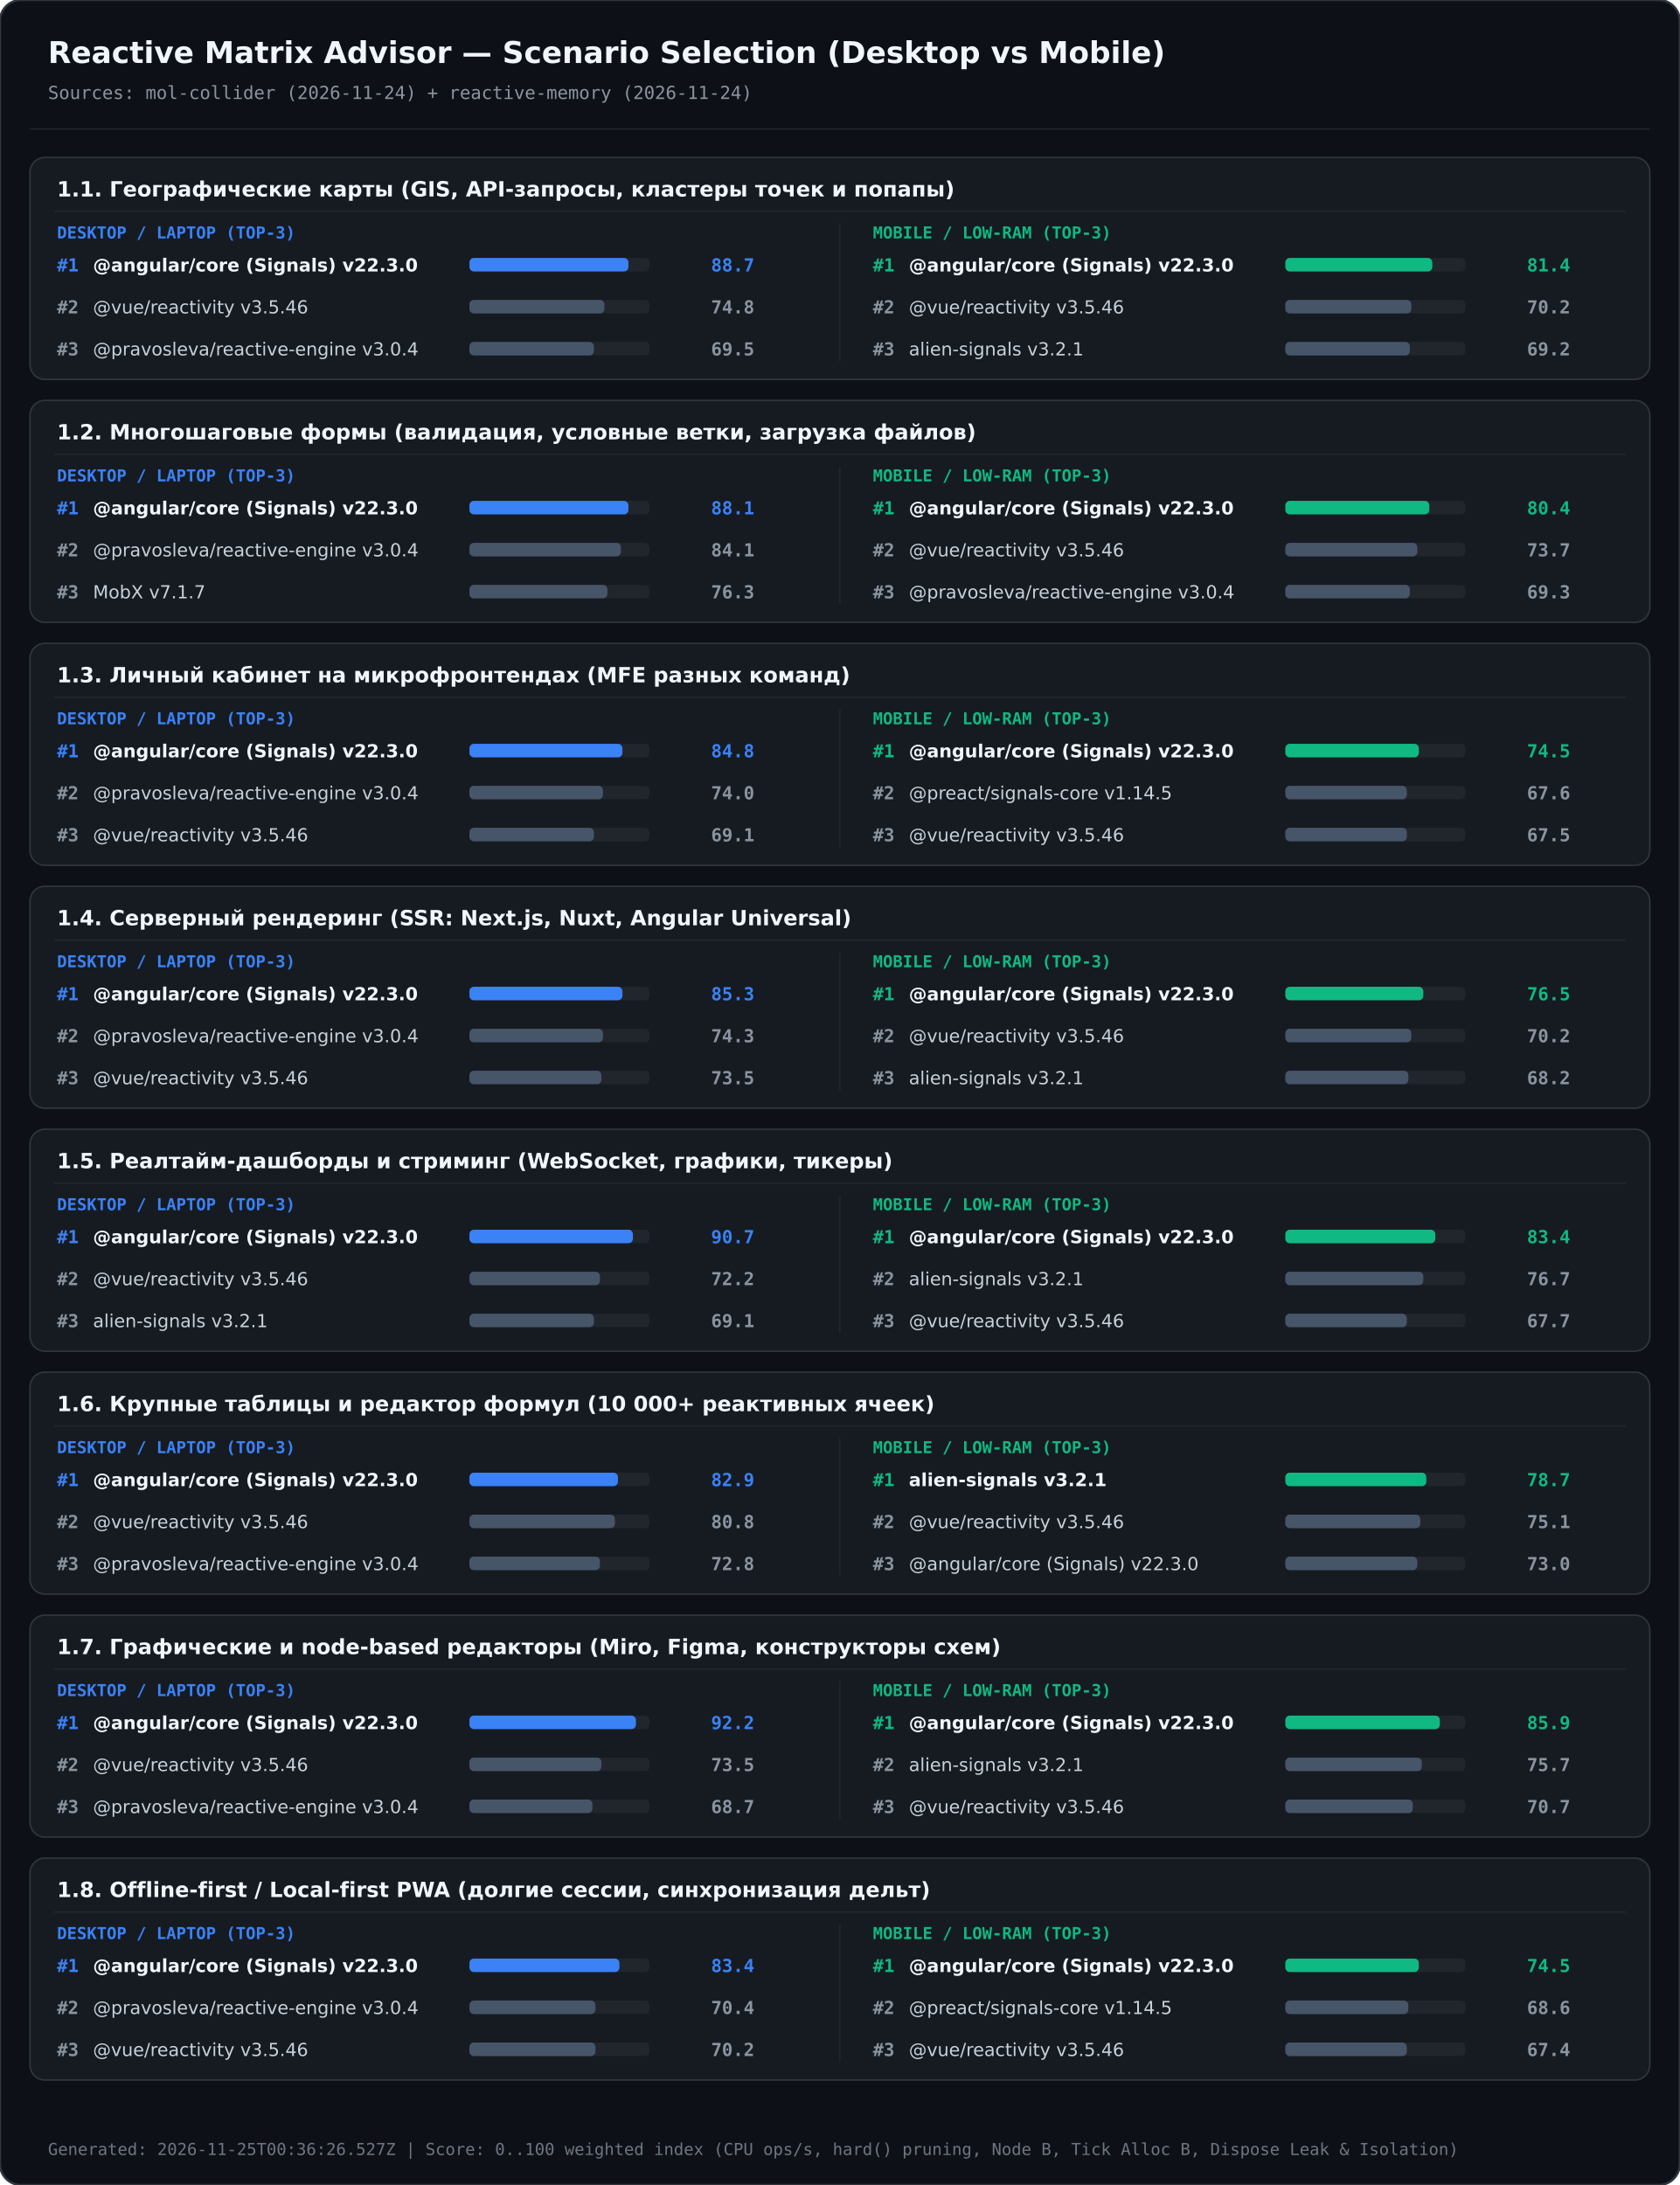
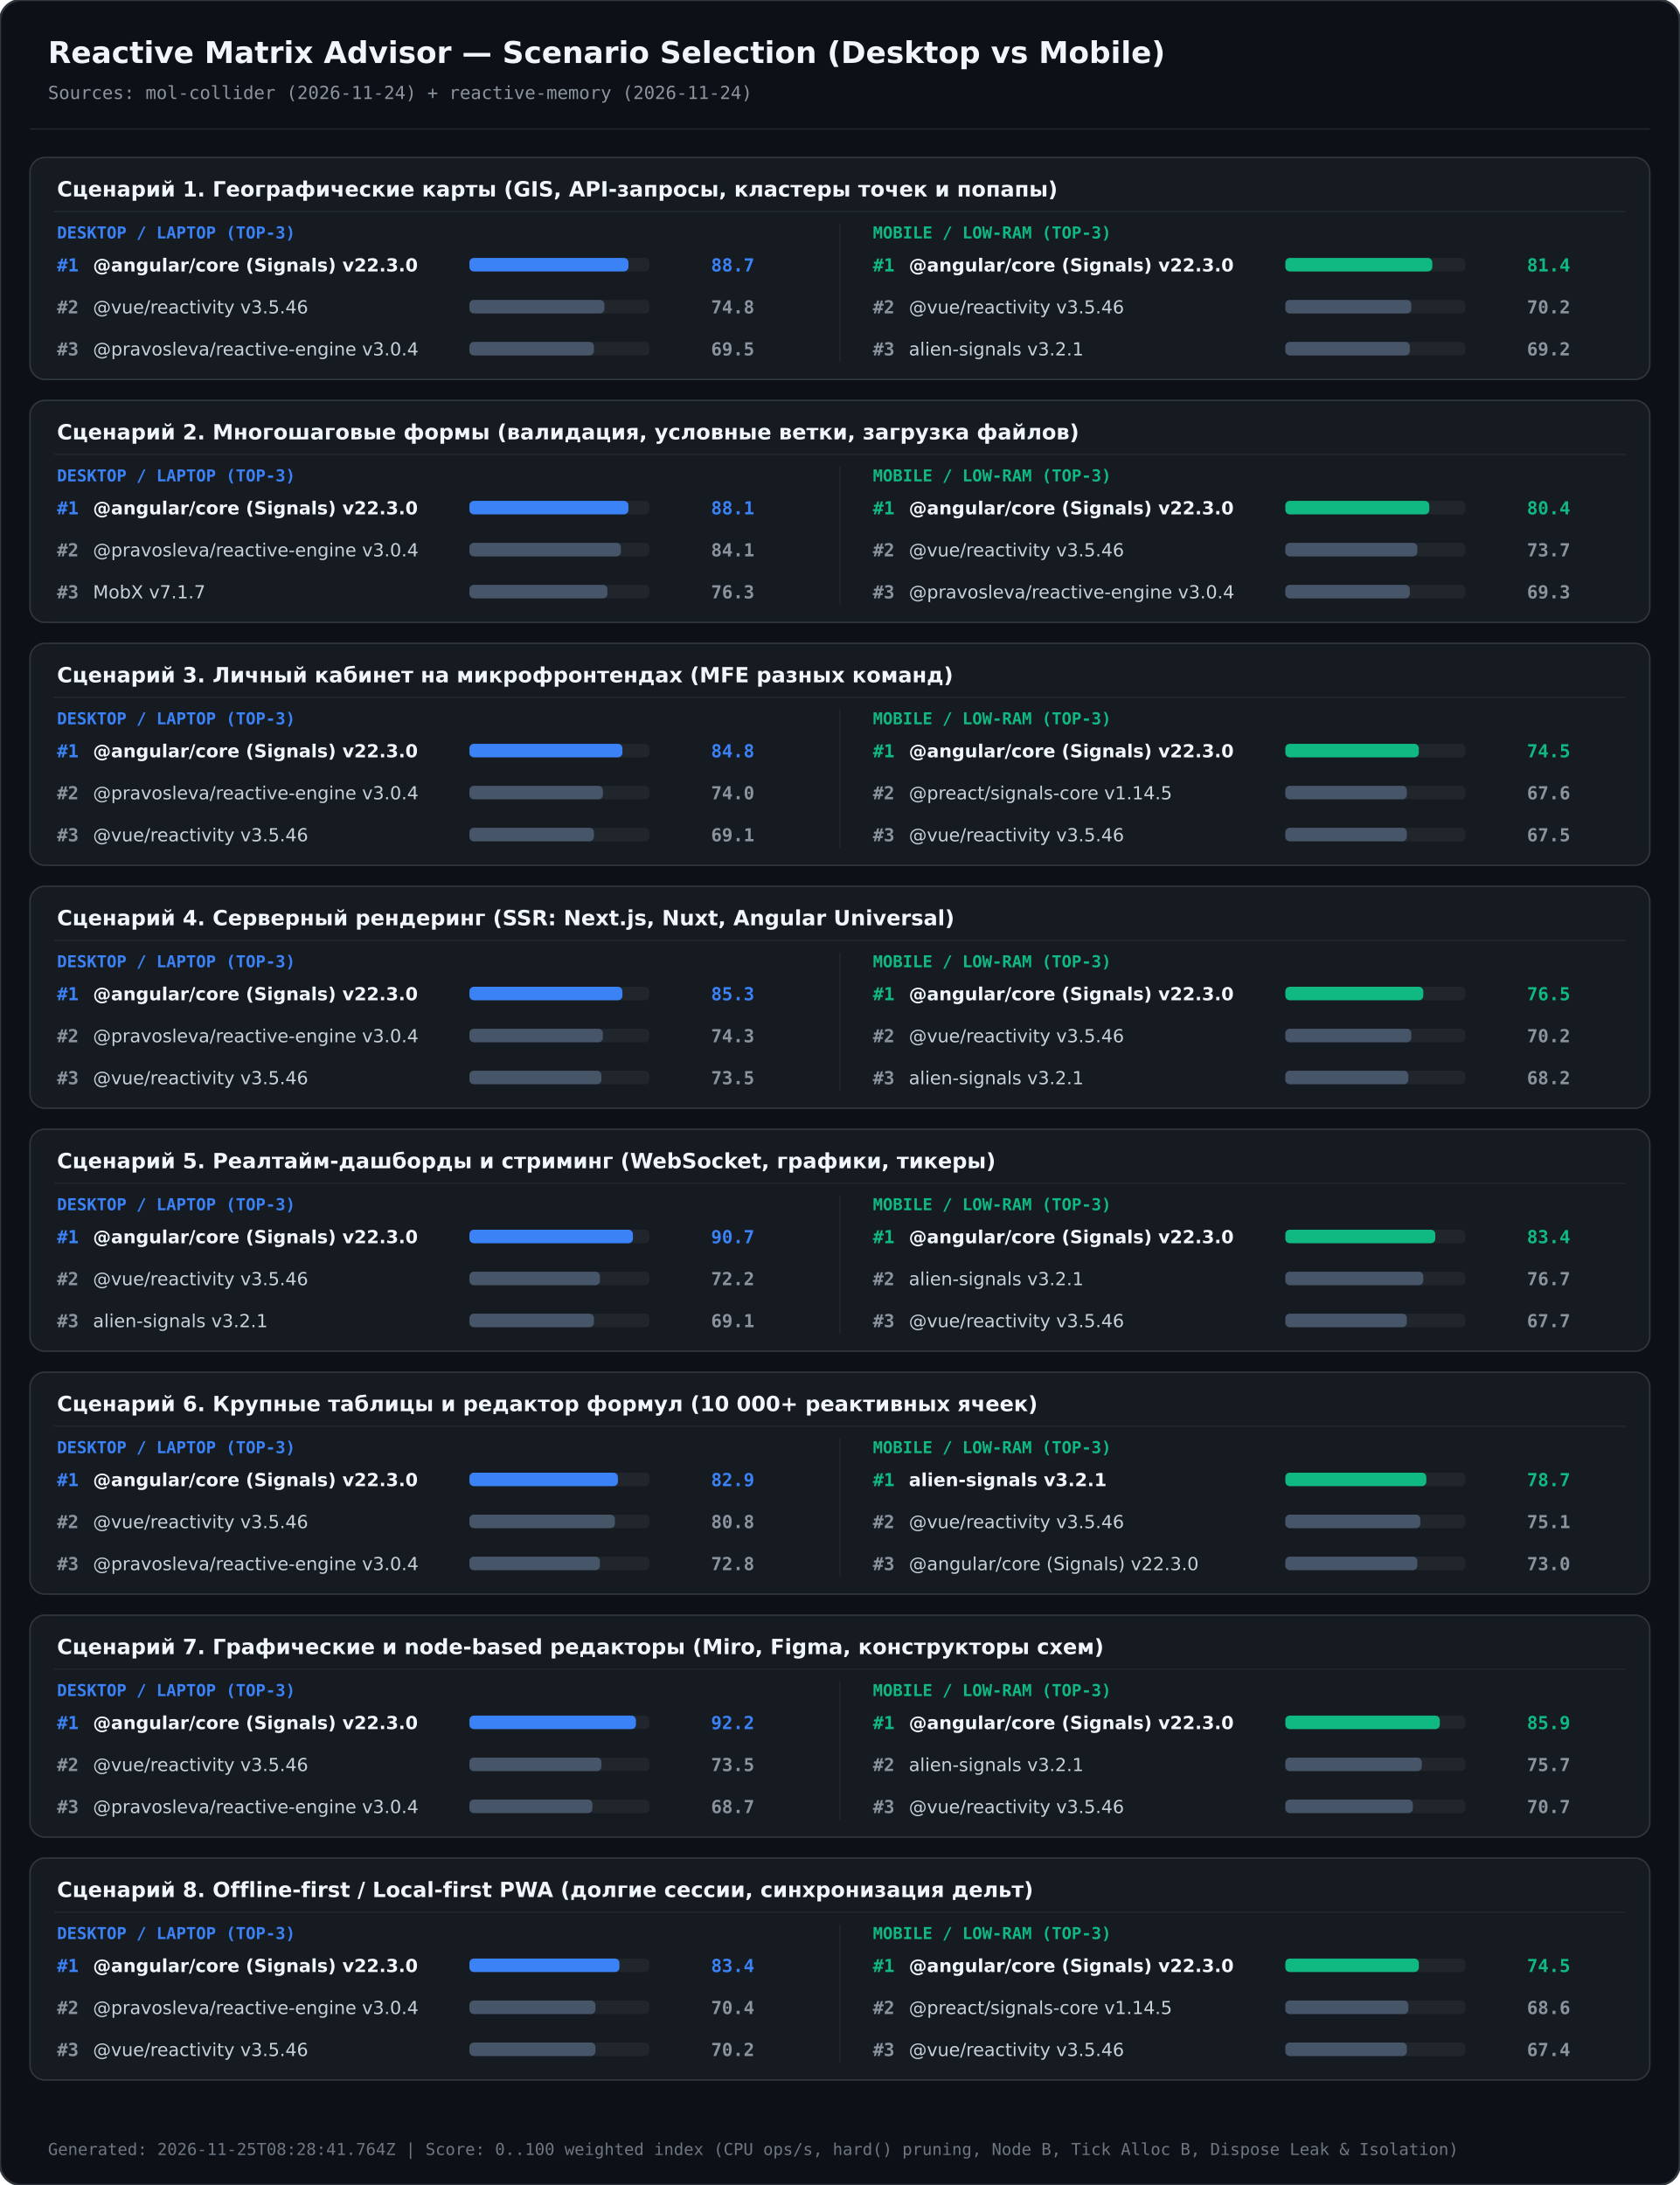
<svg xmlns="http://www.w3.org/2000/svg" width="1120" height="1457" viewBox="0 0 1120 1457">
  <rect width="100%" height="100%" rx="14" fill="#0d1117" stroke="#30363d" stroke-width="1.5" />
  <text x="32" y="42" fill="#f0f6fc" font-family="'DejaVu Sans', sans-serif" font-size="20" font-weight="700">Reactive Matrix Advisor — Scenario Selection (Desktop vs Mobile)</text>
  <text x="32" y="66" fill="#8b949e" font-family="'DejaVu Sans Mono', monospace" font-size="12">Sources: mol-collider (2026-11-24) + reactive-memory (2026-11-24)</text>
  <line x1="20" y1="86" x2="1100" y2="86" stroke="#21262d" stroke-width="1" />
  <g transform="translate(0, 105)">
    <rect x="20" y="0" width="1080" height="148" rx="10" fill="#161b22" stroke="#30363d" stroke-width="1" />
-     <text x="38" y="26" fill="#f0f6fc" font-family="'DejaVu Sans', sans-serif" font-size="14" font-weight="700">1.1. Географические карты (GIS, API-запросы, кластеры точек и попапы)</text>
+     <text x="38" y="26" fill="#f0f6fc" font-family="'DejaVu Sans', sans-serif" font-size="14" font-weight="700">Сценарий 1. Географические карты (GIS, API-запросы, кластеры точек и попапы)</text>
    <line x1="36" y1="36" x2="1084" y2="36" stroke="#21262d" stroke-width="1" />
    <text x="38" y="54" fill="#3b82f6" font-family="'DejaVu Sans Mono', monospace" font-size="11" font-weight="700">DESKTOP / LAPTOP (TOP-3)</text>
    <text x="582" y="54" fill="#10b981" font-family="'DejaVu Sans Mono', monospace" font-size="11" font-weight="700">MOBILE / LOW-RAM (TOP-3)</text>
    <line x1="560" y1="44" x2="560" y2="136" stroke="#21262d" stroke-width="1" />
    <text x="38" y="76" fill="#3b82f6" font-family="'DejaVu Sans Mono', monospace" font-size="12" font-weight="700">#1</text>
    <text x="62" y="76" fill="#f0f6fc" font-family="'DejaVu Sans', sans-serif" font-size="12" font-weight="700">@angular/core (Signals) v22.3.0</text>
    <rect x="313" y="67" width="120" height="9" rx="3" fill="#21262d" />
    <rect x="313" y="67" width="106" height="9" rx="3" fill="#3b82f6" />
    <text x="503" y="76" text-anchor="end" fill="#3b82f6" font-family="'DejaVu Sans Mono', monospace" font-size="12" font-weight="700">88.7</text>
    <text x="38" y="104" fill="#8b949e" font-family="'DejaVu Sans Mono', monospace" font-size="12" font-weight="700">#2</text>
    <text x="62" y="104" fill="#c9d1d9" font-family="'DejaVu Sans', sans-serif" font-size="12" font-weight="500">@vue/reactivity v3.5.46</text>
    <rect x="313" y="95" width="120" height="9" rx="3" fill="#21262d" />
    <rect x="313" y="95" width="90" height="9" rx="3" fill="#475569" />
    <text x="503" y="104" text-anchor="end" fill="#8b949e" font-family="'DejaVu Sans Mono', monospace" font-size="12" font-weight="700">74.8</text>
    <text x="38" y="132" fill="#8b949e" font-family="'DejaVu Sans Mono', monospace" font-size="12" font-weight="700">#3</text>
    <text x="62" y="132" fill="#c9d1d9" font-family="'DejaVu Sans', sans-serif" font-size="12" font-weight="500">@pravosleva/reactive-engine v3.0.4</text>
    <rect x="313" y="123" width="120" height="9" rx="3" fill="#21262d" />
    <rect x="313" y="123" width="83" height="9" rx="3" fill="#475569" />
    <text x="503" y="132" text-anchor="end" fill="#8b949e" font-family="'DejaVu Sans Mono', monospace" font-size="12" font-weight="700">69.5</text>
    <text x="582" y="76" fill="#10b981" font-family="'DejaVu Sans Mono', monospace" font-size="12" font-weight="700">#1</text>
    <text x="606" y="76" fill="#f0f6fc" font-family="'DejaVu Sans', sans-serif" font-size="12" font-weight="700">@angular/core (Signals) v22.3.0</text>
    <rect x="857" y="67" width="120" height="9" rx="3" fill="#21262d" />
    <rect x="857" y="67" width="98" height="9" rx="3" fill="#10b981" />
    <text x="1047" y="76" text-anchor="end" fill="#10b981" font-family="'DejaVu Sans Mono', monospace" font-size="12" font-weight="700">81.4</text>
    <text x="582" y="104" fill="#8b949e" font-family="'DejaVu Sans Mono', monospace" font-size="12" font-weight="700">#2</text>
    <text x="606" y="104" fill="#c9d1d9" font-family="'DejaVu Sans', sans-serif" font-size="12" font-weight="500">@vue/reactivity v3.5.46</text>
    <rect x="857" y="95" width="120" height="9" rx="3" fill="#21262d" />
    <rect x="857" y="95" width="84" height="9" rx="3" fill="#475569" />
    <text x="1047" y="104" text-anchor="end" fill="#8b949e" font-family="'DejaVu Sans Mono', monospace" font-size="12" font-weight="700">70.2</text>
    <text x="582" y="132" fill="#8b949e" font-family="'DejaVu Sans Mono', monospace" font-size="12" font-weight="700">#3</text>
    <text x="606" y="132" fill="#c9d1d9" font-family="'DejaVu Sans', sans-serif" font-size="12" font-weight="500">alien-signals v3.2.1</text>
    <rect x="857" y="123" width="120" height="9" rx="3" fill="#21262d" />
    <rect x="857" y="123" width="83" height="9" rx="3" fill="#475569" />
    <text x="1047" y="132" text-anchor="end" fill="#8b949e" font-family="'DejaVu Sans Mono', monospace" font-size="12" font-weight="700">69.2</text>
  </g>
  <g transform="translate(0, 267)">
    <rect x="20" y="0" width="1080" height="148" rx="10" fill="#161b22" stroke="#30363d" stroke-width="1" />
-     <text x="38" y="26" fill="#f0f6fc" font-family="'DejaVu Sans', sans-serif" font-size="14" font-weight="700">1.2. Многошаговые формы (валидация, условные ветки, загрузка файлов)</text>
+     <text x="38" y="26" fill="#f0f6fc" font-family="'DejaVu Sans', sans-serif" font-size="14" font-weight="700">Сценарий 2. Многошаговые формы (валидация, условные ветки, загрузка файлов)</text>
    <line x1="36" y1="36" x2="1084" y2="36" stroke="#21262d" stroke-width="1" />
    <text x="38" y="54" fill="#3b82f6" font-family="'DejaVu Sans Mono', monospace" font-size="11" font-weight="700">DESKTOP / LAPTOP (TOP-3)</text>
    <text x="582" y="54" fill="#10b981" font-family="'DejaVu Sans Mono', monospace" font-size="11" font-weight="700">MOBILE / LOW-RAM (TOP-3)</text>
    <line x1="560" y1="44" x2="560" y2="136" stroke="#21262d" stroke-width="1" />
    <text x="38" y="76" fill="#3b82f6" font-family="'DejaVu Sans Mono', monospace" font-size="12" font-weight="700">#1</text>
    <text x="62" y="76" fill="#f0f6fc" font-family="'DejaVu Sans', sans-serif" font-size="12" font-weight="700">@angular/core (Signals) v22.3.0</text>
    <rect x="313" y="67" width="120" height="9" rx="3" fill="#21262d" />
    <rect x="313" y="67" width="106" height="9" rx="3" fill="#3b82f6" />
    <text x="503" y="76" text-anchor="end" fill="#3b82f6" font-family="'DejaVu Sans Mono', monospace" font-size="12" font-weight="700">88.1</text>
    <text x="38" y="104" fill="#8b949e" font-family="'DejaVu Sans Mono', monospace" font-size="12" font-weight="700">#2</text>
    <text x="62" y="104" fill="#c9d1d9" font-family="'DejaVu Sans', sans-serif" font-size="12" font-weight="500">@pravosleva/reactive-engine v3.0.4</text>
    <rect x="313" y="95" width="120" height="9" rx="3" fill="#21262d" />
    <rect x="313" y="95" width="101" height="9" rx="3" fill="#475569" />
    <text x="503" y="104" text-anchor="end" fill="#8b949e" font-family="'DejaVu Sans Mono', monospace" font-size="12" font-weight="700">84.1</text>
    <text x="38" y="132" fill="#8b949e" font-family="'DejaVu Sans Mono', monospace" font-size="12" font-weight="700">#3</text>
    <text x="62" y="132" fill="#c9d1d9" font-family="'DejaVu Sans', sans-serif" font-size="12" font-weight="500">MobX v7.1.7</text>
    <rect x="313" y="123" width="120" height="9" rx="3" fill="#21262d" />
    <rect x="313" y="123" width="92" height="9" rx="3" fill="#475569" />
    <text x="503" y="132" text-anchor="end" fill="#8b949e" font-family="'DejaVu Sans Mono', monospace" font-size="12" font-weight="700">76.3</text>
    <text x="582" y="76" fill="#10b981" font-family="'DejaVu Sans Mono', monospace" font-size="12" font-weight="700">#1</text>
    <text x="606" y="76" fill="#f0f6fc" font-family="'DejaVu Sans', sans-serif" font-size="12" font-weight="700">@angular/core (Signals) v22.3.0</text>
    <rect x="857" y="67" width="120" height="9" rx="3" fill="#21262d" />
    <rect x="857" y="67" width="96" height="9" rx="3" fill="#10b981" />
    <text x="1047" y="76" text-anchor="end" fill="#10b981" font-family="'DejaVu Sans Mono', monospace" font-size="12" font-weight="700">80.4</text>
    <text x="582" y="104" fill="#8b949e" font-family="'DejaVu Sans Mono', monospace" font-size="12" font-weight="700">#2</text>
    <text x="606" y="104" fill="#c9d1d9" font-family="'DejaVu Sans', sans-serif" font-size="12" font-weight="500">@vue/reactivity v3.5.46</text>
    <rect x="857" y="95" width="120" height="9" rx="3" fill="#21262d" />
    <rect x="857" y="95" width="88" height="9" rx="3" fill="#475569" />
    <text x="1047" y="104" text-anchor="end" fill="#8b949e" font-family="'DejaVu Sans Mono', monospace" font-size="12" font-weight="700">73.7</text>
    <text x="582" y="132" fill="#8b949e" font-family="'DejaVu Sans Mono', monospace" font-size="12" font-weight="700">#3</text>
    <text x="606" y="132" fill="#c9d1d9" font-family="'DejaVu Sans', sans-serif" font-size="12" font-weight="500">@pravosleva/reactive-engine v3.0.4</text>
    <rect x="857" y="123" width="120" height="9" rx="3" fill="#21262d" />
    <rect x="857" y="123" width="83" height="9" rx="3" fill="#475569" />
    <text x="1047" y="132" text-anchor="end" fill="#8b949e" font-family="'DejaVu Sans Mono', monospace" font-size="12" font-weight="700">69.3</text>
  </g>
  <g transform="translate(0, 429)">
    <rect x="20" y="0" width="1080" height="148" rx="10" fill="#161b22" stroke="#30363d" stroke-width="1" />
-     <text x="38" y="26" fill="#f0f6fc" font-family="'DejaVu Sans', sans-serif" font-size="14" font-weight="700">1.3. Личный кабинет на микрофронтендах (MFE разных команд)</text>
+     <text x="38" y="26" fill="#f0f6fc" font-family="'DejaVu Sans', sans-serif" font-size="14" font-weight="700">Сценарий 3. Личный кабинет на микрофронтендах (MFE разных команд)</text>
    <line x1="36" y1="36" x2="1084" y2="36" stroke="#21262d" stroke-width="1" />
    <text x="38" y="54" fill="#3b82f6" font-family="'DejaVu Sans Mono', monospace" font-size="11" font-weight="700">DESKTOP / LAPTOP (TOP-3)</text>
    <text x="582" y="54" fill="#10b981" font-family="'DejaVu Sans Mono', monospace" font-size="11" font-weight="700">MOBILE / LOW-RAM (TOP-3)</text>
    <line x1="560" y1="44" x2="560" y2="136" stroke="#21262d" stroke-width="1" />
    <text x="38" y="76" fill="#3b82f6" font-family="'DejaVu Sans Mono', monospace" font-size="12" font-weight="700">#1</text>
    <text x="62" y="76" fill="#f0f6fc" font-family="'DejaVu Sans', sans-serif" font-size="12" font-weight="700">@angular/core (Signals) v22.3.0</text>
    <rect x="313" y="67" width="120" height="9" rx="3" fill="#21262d" />
    <rect x="313" y="67" width="102" height="9" rx="3" fill="#3b82f6" />
    <text x="503" y="76" text-anchor="end" fill="#3b82f6" font-family="'DejaVu Sans Mono', monospace" font-size="12" font-weight="700">84.8</text>
    <text x="38" y="104" fill="#8b949e" font-family="'DejaVu Sans Mono', monospace" font-size="12" font-weight="700">#2</text>
    <text x="62" y="104" fill="#c9d1d9" font-family="'DejaVu Sans', sans-serif" font-size="12" font-weight="500">@pravosleva/reactive-engine v3.0.4</text>
    <rect x="313" y="95" width="120" height="9" rx="3" fill="#21262d" />
    <rect x="313" y="95" width="89" height="9" rx="3" fill="#475569" />
    <text x="503" y="104" text-anchor="end" fill="#8b949e" font-family="'DejaVu Sans Mono', monospace" font-size="12" font-weight="700">74.0</text>
    <text x="38" y="132" fill="#8b949e" font-family="'DejaVu Sans Mono', monospace" font-size="12" font-weight="700">#3</text>
    <text x="62" y="132" fill="#c9d1d9" font-family="'DejaVu Sans', sans-serif" font-size="12" font-weight="500">@vue/reactivity v3.5.46</text>
    <rect x="313" y="123" width="120" height="9" rx="3" fill="#21262d" />
    <rect x="313" y="123" width="83" height="9" rx="3" fill="#475569" />
    <text x="503" y="132" text-anchor="end" fill="#8b949e" font-family="'DejaVu Sans Mono', monospace" font-size="12" font-weight="700">69.1</text>
    <text x="582" y="76" fill="#10b981" font-family="'DejaVu Sans Mono', monospace" font-size="12" font-weight="700">#1</text>
    <text x="606" y="76" fill="#f0f6fc" font-family="'DejaVu Sans', sans-serif" font-size="12" font-weight="700">@angular/core (Signals) v22.3.0</text>
    <rect x="857" y="67" width="120" height="9" rx="3" fill="#21262d" />
    <rect x="857" y="67" width="89" height="9" rx="3" fill="#10b981" />
    <text x="1047" y="76" text-anchor="end" fill="#10b981" font-family="'DejaVu Sans Mono', monospace" font-size="12" font-weight="700">74.5</text>
    <text x="582" y="104" fill="#8b949e" font-family="'DejaVu Sans Mono', monospace" font-size="12" font-weight="700">#2</text>
    <text x="606" y="104" fill="#c9d1d9" font-family="'DejaVu Sans', sans-serif" font-size="12" font-weight="500">@preact/signals-core v1.14.5</text>
    <rect x="857" y="95" width="120" height="9" rx="3" fill="#21262d" />
    <rect x="857" y="95" width="81" height="9" rx="3" fill="#475569" />
    <text x="1047" y="104" text-anchor="end" fill="#8b949e" font-family="'DejaVu Sans Mono', monospace" font-size="12" font-weight="700">67.6</text>
    <text x="582" y="132" fill="#8b949e" font-family="'DejaVu Sans Mono', monospace" font-size="12" font-weight="700">#3</text>
    <text x="606" y="132" fill="#c9d1d9" font-family="'DejaVu Sans', sans-serif" font-size="12" font-weight="500">@vue/reactivity v3.5.46</text>
    <rect x="857" y="123" width="120" height="9" rx="3" fill="#21262d" />
    <rect x="857" y="123" width="81" height="9" rx="3" fill="#475569" />
    <text x="1047" y="132" text-anchor="end" fill="#8b949e" font-family="'DejaVu Sans Mono', monospace" font-size="12" font-weight="700">67.5</text>
  </g>
  <g transform="translate(0, 591)">
    <rect x="20" y="0" width="1080" height="148" rx="10" fill="#161b22" stroke="#30363d" stroke-width="1" />
-     <text x="38" y="26" fill="#f0f6fc" font-family="'DejaVu Sans', sans-serif" font-size="14" font-weight="700">1.4. Серверный рендеринг (SSR: Next.js, Nuxt, Angular Universal)</text>
+     <text x="38" y="26" fill="#f0f6fc" font-family="'DejaVu Sans', sans-serif" font-size="14" font-weight="700">Сценарий 4. Серверный рендеринг (SSR: Next.js, Nuxt, Angular Universal)</text>
    <line x1="36" y1="36" x2="1084" y2="36" stroke="#21262d" stroke-width="1" />
    <text x="38" y="54" fill="#3b82f6" font-family="'DejaVu Sans Mono', monospace" font-size="11" font-weight="700">DESKTOP / LAPTOP (TOP-3)</text>
    <text x="582" y="54" fill="#10b981" font-family="'DejaVu Sans Mono', monospace" font-size="11" font-weight="700">MOBILE / LOW-RAM (TOP-3)</text>
    <line x1="560" y1="44" x2="560" y2="136" stroke="#21262d" stroke-width="1" />
    <text x="38" y="76" fill="#3b82f6" font-family="'DejaVu Sans Mono', monospace" font-size="12" font-weight="700">#1</text>
    <text x="62" y="76" fill="#f0f6fc" font-family="'DejaVu Sans', sans-serif" font-size="12" font-weight="700">@angular/core (Signals) v22.3.0</text>
    <rect x="313" y="67" width="120" height="9" rx="3" fill="#21262d" />
    <rect x="313" y="67" width="102" height="9" rx="3" fill="#3b82f6" />
    <text x="503" y="76" text-anchor="end" fill="#3b82f6" font-family="'DejaVu Sans Mono', monospace" font-size="12" font-weight="700">85.3</text>
    <text x="38" y="104" fill="#8b949e" font-family="'DejaVu Sans Mono', monospace" font-size="12" font-weight="700">#2</text>
    <text x="62" y="104" fill="#c9d1d9" font-family="'DejaVu Sans', sans-serif" font-size="12" font-weight="500">@pravosleva/reactive-engine v3.0.4</text>
    <rect x="313" y="95" width="120" height="9" rx="3" fill="#21262d" />
    <rect x="313" y="95" width="89" height="9" rx="3" fill="#475569" />
    <text x="503" y="104" text-anchor="end" fill="#8b949e" font-family="'DejaVu Sans Mono', monospace" font-size="12" font-weight="700">74.3</text>
    <text x="38" y="132" fill="#8b949e" font-family="'DejaVu Sans Mono', monospace" font-size="12" font-weight="700">#3</text>
    <text x="62" y="132" fill="#c9d1d9" font-family="'DejaVu Sans', sans-serif" font-size="12" font-weight="500">@vue/reactivity v3.5.46</text>
    <rect x="313" y="123" width="120" height="9" rx="3" fill="#21262d" />
    <rect x="313" y="123" width="88" height="9" rx="3" fill="#475569" />
    <text x="503" y="132" text-anchor="end" fill="#8b949e" font-family="'DejaVu Sans Mono', monospace" font-size="12" font-weight="700">73.5</text>
    <text x="582" y="76" fill="#10b981" font-family="'DejaVu Sans Mono', monospace" font-size="12" font-weight="700">#1</text>
    <text x="606" y="76" fill="#f0f6fc" font-family="'DejaVu Sans', sans-serif" font-size="12" font-weight="700">@angular/core (Signals) v22.3.0</text>
    <rect x="857" y="67" width="120" height="9" rx="3" fill="#21262d" />
    <rect x="857" y="67" width="92" height="9" rx="3" fill="#10b981" />
    <text x="1047" y="76" text-anchor="end" fill="#10b981" font-family="'DejaVu Sans Mono', monospace" font-size="12" font-weight="700">76.5</text>
    <text x="582" y="104" fill="#8b949e" font-family="'DejaVu Sans Mono', monospace" font-size="12" font-weight="700">#2</text>
    <text x="606" y="104" fill="#c9d1d9" font-family="'DejaVu Sans', sans-serif" font-size="12" font-weight="500">@vue/reactivity v3.5.46</text>
    <rect x="857" y="95" width="120" height="9" rx="3" fill="#21262d" />
    <rect x="857" y="95" width="84" height="9" rx="3" fill="#475569" />
    <text x="1047" y="104" text-anchor="end" fill="#8b949e" font-family="'DejaVu Sans Mono', monospace" font-size="12" font-weight="700">70.2</text>
    <text x="582" y="132" fill="#8b949e" font-family="'DejaVu Sans Mono', monospace" font-size="12" font-weight="700">#3</text>
    <text x="606" y="132" fill="#c9d1d9" font-family="'DejaVu Sans', sans-serif" font-size="12" font-weight="500">alien-signals v3.2.1</text>
    <rect x="857" y="123" width="120" height="9" rx="3" fill="#21262d" />
    <rect x="857" y="123" width="82" height="9" rx="3" fill="#475569" />
    <text x="1047" y="132" text-anchor="end" fill="#8b949e" font-family="'DejaVu Sans Mono', monospace" font-size="12" font-weight="700">68.2</text>
  </g>
  <g transform="translate(0, 753)">
    <rect x="20" y="0" width="1080" height="148" rx="10" fill="#161b22" stroke="#30363d" stroke-width="1" />
-     <text x="38" y="26" fill="#f0f6fc" font-family="'DejaVu Sans', sans-serif" font-size="14" font-weight="700">1.5. Реалтайм-дашборды и стриминг (WebSocket, графики, тикеры)</text>
+     <text x="38" y="26" fill="#f0f6fc" font-family="'DejaVu Sans', sans-serif" font-size="14" font-weight="700">Сценарий 5. Реалтайм-дашборды и стриминг (WebSocket, графики, тикеры)</text>
    <line x1="36" y1="36" x2="1084" y2="36" stroke="#21262d" stroke-width="1" />
    <text x="38" y="54" fill="#3b82f6" font-family="'DejaVu Sans Mono', monospace" font-size="11" font-weight="700">DESKTOP / LAPTOP (TOP-3)</text>
    <text x="582" y="54" fill="#10b981" font-family="'DejaVu Sans Mono', monospace" font-size="11" font-weight="700">MOBILE / LOW-RAM (TOP-3)</text>
    <line x1="560" y1="44" x2="560" y2="136" stroke="#21262d" stroke-width="1" />
    <text x="38" y="76" fill="#3b82f6" font-family="'DejaVu Sans Mono', monospace" font-size="12" font-weight="700">#1</text>
    <text x="62" y="76" fill="#f0f6fc" font-family="'DejaVu Sans', sans-serif" font-size="12" font-weight="700">@angular/core (Signals) v22.3.0</text>
    <rect x="313" y="67" width="120" height="9" rx="3" fill="#21262d" />
    <rect x="313" y="67" width="109" height="9" rx="3" fill="#3b82f6" />
    <text x="503" y="76" text-anchor="end" fill="#3b82f6" font-family="'DejaVu Sans Mono', monospace" font-size="12" font-weight="700">90.7</text>
    <text x="38" y="104" fill="#8b949e" font-family="'DejaVu Sans Mono', monospace" font-size="12" font-weight="700">#2</text>
    <text x="62" y="104" fill="#c9d1d9" font-family="'DejaVu Sans', sans-serif" font-size="12" font-weight="500">@vue/reactivity v3.5.46</text>
    <rect x="313" y="95" width="120" height="9" rx="3" fill="#21262d" />
    <rect x="313" y="95" width="87" height="9" rx="3" fill="#475569" />
    <text x="503" y="104" text-anchor="end" fill="#8b949e" font-family="'DejaVu Sans Mono', monospace" font-size="12" font-weight="700">72.2</text>
    <text x="38" y="132" fill="#8b949e" font-family="'DejaVu Sans Mono', monospace" font-size="12" font-weight="700">#3</text>
    <text x="62" y="132" fill="#c9d1d9" font-family="'DejaVu Sans', sans-serif" font-size="12" font-weight="500">alien-signals v3.2.1</text>
    <rect x="313" y="123" width="120" height="9" rx="3" fill="#21262d" />
    <rect x="313" y="123" width="83" height="9" rx="3" fill="#475569" />
    <text x="503" y="132" text-anchor="end" fill="#8b949e" font-family="'DejaVu Sans Mono', monospace" font-size="12" font-weight="700">69.1</text>
    <text x="582" y="76" fill="#10b981" font-family="'DejaVu Sans Mono', monospace" font-size="12" font-weight="700">#1</text>
    <text x="606" y="76" fill="#f0f6fc" font-family="'DejaVu Sans', sans-serif" font-size="12" font-weight="700">@angular/core (Signals) v22.3.0</text>
    <rect x="857" y="67" width="120" height="9" rx="3" fill="#21262d" />
    <rect x="857" y="67" width="100" height="9" rx="3" fill="#10b981" />
    <text x="1047" y="76" text-anchor="end" fill="#10b981" font-family="'DejaVu Sans Mono', monospace" font-size="12" font-weight="700">83.4</text>
    <text x="582" y="104" fill="#8b949e" font-family="'DejaVu Sans Mono', monospace" font-size="12" font-weight="700">#2</text>
    <text x="606" y="104" fill="#c9d1d9" font-family="'DejaVu Sans', sans-serif" font-size="12" font-weight="500">alien-signals v3.2.1</text>
    <rect x="857" y="95" width="120" height="9" rx="3" fill="#21262d" />
    <rect x="857" y="95" width="92" height="9" rx="3" fill="#475569" />
    <text x="1047" y="104" text-anchor="end" fill="#8b949e" font-family="'DejaVu Sans Mono', monospace" font-size="12" font-weight="700">76.7</text>
    <text x="582" y="132" fill="#8b949e" font-family="'DejaVu Sans Mono', monospace" font-size="12" font-weight="700">#3</text>
    <text x="606" y="132" fill="#c9d1d9" font-family="'DejaVu Sans', sans-serif" font-size="12" font-weight="500">@vue/reactivity v3.5.46</text>
    <rect x="857" y="123" width="120" height="9" rx="3" fill="#21262d" />
    <rect x="857" y="123" width="81" height="9" rx="3" fill="#475569" />
    <text x="1047" y="132" text-anchor="end" fill="#8b949e" font-family="'DejaVu Sans Mono', monospace" font-size="12" font-weight="700">67.7</text>
  </g>
  <g transform="translate(0, 915)">
    <rect x="20" y="0" width="1080" height="148" rx="10" fill="#161b22" stroke="#30363d" stroke-width="1" />
-     <text x="38" y="26" fill="#f0f6fc" font-family="'DejaVu Sans', sans-serif" font-size="14" font-weight="700">1.6. Крупные таблицы и редактор формул (10 000+ реактивных ячеек)</text>
+     <text x="38" y="26" fill="#f0f6fc" font-family="'DejaVu Sans', sans-serif" font-size="14" font-weight="700">Сценарий 6. Крупные таблицы и редактор формул (10 000+ реактивных ячеек)</text>
    <line x1="36" y1="36" x2="1084" y2="36" stroke="#21262d" stroke-width="1" />
    <text x="38" y="54" fill="#3b82f6" font-family="'DejaVu Sans Mono', monospace" font-size="11" font-weight="700">DESKTOP / LAPTOP (TOP-3)</text>
    <text x="582" y="54" fill="#10b981" font-family="'DejaVu Sans Mono', monospace" font-size="11" font-weight="700">MOBILE / LOW-RAM (TOP-3)</text>
    <line x1="560" y1="44" x2="560" y2="136" stroke="#21262d" stroke-width="1" />
    <text x="38" y="76" fill="#3b82f6" font-family="'DejaVu Sans Mono', monospace" font-size="12" font-weight="700">#1</text>
    <text x="62" y="76" fill="#f0f6fc" font-family="'DejaVu Sans', sans-serif" font-size="12" font-weight="700">@angular/core (Signals) v22.3.0</text>
    <rect x="313" y="67" width="120" height="9" rx="3" fill="#21262d" />
    <rect x="313" y="67" width="99" height="9" rx="3" fill="#3b82f6" />
    <text x="503" y="76" text-anchor="end" fill="#3b82f6" font-family="'DejaVu Sans Mono', monospace" font-size="12" font-weight="700">82.9</text>
    <text x="38" y="104" fill="#8b949e" font-family="'DejaVu Sans Mono', monospace" font-size="12" font-weight="700">#2</text>
    <text x="62" y="104" fill="#c9d1d9" font-family="'DejaVu Sans', sans-serif" font-size="12" font-weight="500">@vue/reactivity v3.5.46</text>
    <rect x="313" y="95" width="120" height="9" rx="3" fill="#21262d" />
    <rect x="313" y="95" width="97" height="9" rx="3" fill="#475569" />
    <text x="503" y="104" text-anchor="end" fill="#8b949e" font-family="'DejaVu Sans Mono', monospace" font-size="12" font-weight="700">80.8</text>
    <text x="38" y="132" fill="#8b949e" font-family="'DejaVu Sans Mono', monospace" font-size="12" font-weight="700">#3</text>
    <text x="62" y="132" fill="#c9d1d9" font-family="'DejaVu Sans', sans-serif" font-size="12" font-weight="500">@pravosleva/reactive-engine v3.0.4</text>
    <rect x="313" y="123" width="120" height="9" rx="3" fill="#21262d" />
    <rect x="313" y="123" width="87" height="9" rx="3" fill="#475569" />
    <text x="503" y="132" text-anchor="end" fill="#8b949e" font-family="'DejaVu Sans Mono', monospace" font-size="12" font-weight="700">72.8</text>
    <text x="582" y="76" fill="#10b981" font-family="'DejaVu Sans Mono', monospace" font-size="12" font-weight="700">#1</text>
    <text x="606" y="76" fill="#f0f6fc" font-family="'DejaVu Sans', sans-serif" font-size="12" font-weight="700">alien-signals v3.2.1</text>
    <rect x="857" y="67" width="120" height="9" rx="3" fill="#21262d" />
    <rect x="857" y="67" width="94" height="9" rx="3" fill="#10b981" />
    <text x="1047" y="76" text-anchor="end" fill="#10b981" font-family="'DejaVu Sans Mono', monospace" font-size="12" font-weight="700">78.7</text>
    <text x="582" y="104" fill="#8b949e" font-family="'DejaVu Sans Mono', monospace" font-size="12" font-weight="700">#2</text>
    <text x="606" y="104" fill="#c9d1d9" font-family="'DejaVu Sans', sans-serif" font-size="12" font-weight="500">@vue/reactivity v3.5.46</text>
    <rect x="857" y="95" width="120" height="9" rx="3" fill="#21262d" />
    <rect x="857" y="95" width="90" height="9" rx="3" fill="#475569" />
    <text x="1047" y="104" text-anchor="end" fill="#8b949e" font-family="'DejaVu Sans Mono', monospace" font-size="12" font-weight="700">75.1</text>
    <text x="582" y="132" fill="#8b949e" font-family="'DejaVu Sans Mono', monospace" font-size="12" font-weight="700">#3</text>
    <text x="606" y="132" fill="#c9d1d9" font-family="'DejaVu Sans', sans-serif" font-size="12" font-weight="500">@angular/core (Signals) v22.3.0</text>
    <rect x="857" y="123" width="120" height="9" rx="3" fill="#21262d" />
    <rect x="857" y="123" width="88" height="9" rx="3" fill="#475569" />
    <text x="1047" y="132" text-anchor="end" fill="#8b949e" font-family="'DejaVu Sans Mono', monospace" font-size="12" font-weight="700">73.0</text>
  </g>
  <g transform="translate(0, 1077)">
    <rect x="20" y="0" width="1080" height="148" rx="10" fill="#161b22" stroke="#30363d" stroke-width="1" />
-     <text x="38" y="26" fill="#f0f6fc" font-family="'DejaVu Sans', sans-serif" font-size="14" font-weight="700">1.7. Графические и node-based редакторы (Miro, Figma, конструкторы схем)</text>
+     <text x="38" y="26" fill="#f0f6fc" font-family="'DejaVu Sans', sans-serif" font-size="14" font-weight="700">Сценарий 7. Графические и node-based редакторы (Miro, Figma, конструкторы схем)</text>
    <line x1="36" y1="36" x2="1084" y2="36" stroke="#21262d" stroke-width="1" />
    <text x="38" y="54" fill="#3b82f6" font-family="'DejaVu Sans Mono', monospace" font-size="11" font-weight="700">DESKTOP / LAPTOP (TOP-3)</text>
    <text x="582" y="54" fill="#10b981" font-family="'DejaVu Sans Mono', monospace" font-size="11" font-weight="700">MOBILE / LOW-RAM (TOP-3)</text>
    <line x1="560" y1="44" x2="560" y2="136" stroke="#21262d" stroke-width="1" />
    <text x="38" y="76" fill="#3b82f6" font-family="'DejaVu Sans Mono', monospace" font-size="12" font-weight="700">#1</text>
    <text x="62" y="76" fill="#f0f6fc" font-family="'DejaVu Sans', sans-serif" font-size="12" font-weight="700">@angular/core (Signals) v22.3.0</text>
    <rect x="313" y="67" width="120" height="9" rx="3" fill="#21262d" />
    <rect x="313" y="67" width="111" height="9" rx="3" fill="#3b82f6" />
    <text x="503" y="76" text-anchor="end" fill="#3b82f6" font-family="'DejaVu Sans Mono', monospace" font-size="12" font-weight="700">92.2</text>
    <text x="38" y="104" fill="#8b949e" font-family="'DejaVu Sans Mono', monospace" font-size="12" font-weight="700">#2</text>
    <text x="62" y="104" fill="#c9d1d9" font-family="'DejaVu Sans', sans-serif" font-size="12" font-weight="500">@vue/reactivity v3.5.46</text>
    <rect x="313" y="95" width="120" height="9" rx="3" fill="#21262d" />
    <rect x="313" y="95" width="88" height="9" rx="3" fill="#475569" />
    <text x="503" y="104" text-anchor="end" fill="#8b949e" font-family="'DejaVu Sans Mono', monospace" font-size="12" font-weight="700">73.5</text>
    <text x="38" y="132" fill="#8b949e" font-family="'DejaVu Sans Mono', monospace" font-size="12" font-weight="700">#3</text>
    <text x="62" y="132" fill="#c9d1d9" font-family="'DejaVu Sans', sans-serif" font-size="12" font-weight="500">@pravosleva/reactive-engine v3.0.4</text>
    <rect x="313" y="123" width="120" height="9" rx="3" fill="#21262d" />
    <rect x="313" y="123" width="82" height="9" rx="3" fill="#475569" />
    <text x="503" y="132" text-anchor="end" fill="#8b949e" font-family="'DejaVu Sans Mono', monospace" font-size="12" font-weight="700">68.7</text>
    <text x="582" y="76" fill="#10b981" font-family="'DejaVu Sans Mono', monospace" font-size="12" font-weight="700">#1</text>
    <text x="606" y="76" fill="#f0f6fc" font-family="'DejaVu Sans', sans-serif" font-size="12" font-weight="700">@angular/core (Signals) v22.3.0</text>
    <rect x="857" y="67" width="120" height="9" rx="3" fill="#21262d" />
    <rect x="857" y="67" width="103" height="9" rx="3" fill="#10b981" />
    <text x="1047" y="76" text-anchor="end" fill="#10b981" font-family="'DejaVu Sans Mono', monospace" font-size="12" font-weight="700">85.9</text>
    <text x="582" y="104" fill="#8b949e" font-family="'DejaVu Sans Mono', monospace" font-size="12" font-weight="700">#2</text>
    <text x="606" y="104" fill="#c9d1d9" font-family="'DejaVu Sans', sans-serif" font-size="12" font-weight="500">alien-signals v3.2.1</text>
    <rect x="857" y="95" width="120" height="9" rx="3" fill="#21262d" />
    <rect x="857" y="95" width="91" height="9" rx="3" fill="#475569" />
    <text x="1047" y="104" text-anchor="end" fill="#8b949e" font-family="'DejaVu Sans Mono', monospace" font-size="12" font-weight="700">75.7</text>
    <text x="582" y="132" fill="#8b949e" font-family="'DejaVu Sans Mono', monospace" font-size="12" font-weight="700">#3</text>
    <text x="606" y="132" fill="#c9d1d9" font-family="'DejaVu Sans', sans-serif" font-size="12" font-weight="500">@vue/reactivity v3.5.46</text>
    <rect x="857" y="123" width="120" height="9" rx="3" fill="#21262d" />
    <rect x="857" y="123" width="85" height="9" rx="3" fill="#475569" />
    <text x="1047" y="132" text-anchor="end" fill="#8b949e" font-family="'DejaVu Sans Mono', monospace" font-size="12" font-weight="700">70.7</text>
  </g>
  <g transform="translate(0, 1239)">
    <rect x="20" y="0" width="1080" height="148" rx="10" fill="#161b22" stroke="#30363d" stroke-width="1" />
-     <text x="38" y="26" fill="#f0f6fc" font-family="'DejaVu Sans', sans-serif" font-size="14" font-weight="700">1.8. Offline-first / Local-first PWA (долгие сессии, синхронизация дельт)</text>
+     <text x="38" y="26" fill="#f0f6fc" font-family="'DejaVu Sans', sans-serif" font-size="14" font-weight="700">Сценарий 8. Offline-first / Local-first PWA (долгие сессии, синхронизация дельт)</text>
    <line x1="36" y1="36" x2="1084" y2="36" stroke="#21262d" stroke-width="1" />
    <text x="38" y="54" fill="#3b82f6" font-family="'DejaVu Sans Mono', monospace" font-size="11" font-weight="700">DESKTOP / LAPTOP (TOP-3)</text>
    <text x="582" y="54" fill="#10b981" font-family="'DejaVu Sans Mono', monospace" font-size="11" font-weight="700">MOBILE / LOW-RAM (TOP-3)</text>
    <line x1="560" y1="44" x2="560" y2="136" stroke="#21262d" stroke-width="1" />
    <text x="38" y="76" fill="#3b82f6" font-family="'DejaVu Sans Mono', monospace" font-size="12" font-weight="700">#1</text>
    <text x="62" y="76" fill="#f0f6fc" font-family="'DejaVu Sans', sans-serif" font-size="12" font-weight="700">@angular/core (Signals) v22.3.0</text>
    <rect x="313" y="67" width="120" height="9" rx="3" fill="#21262d" />
    <rect x="313" y="67" width="100" height="9" rx="3" fill="#3b82f6" />
    <text x="503" y="76" text-anchor="end" fill="#3b82f6" font-family="'DejaVu Sans Mono', monospace" font-size="12" font-weight="700">83.4</text>
    <text x="38" y="104" fill="#8b949e" font-family="'DejaVu Sans Mono', monospace" font-size="12" font-weight="700">#2</text>
    <text x="62" y="104" fill="#c9d1d9" font-family="'DejaVu Sans', sans-serif" font-size="12" font-weight="500">@pravosleva/reactive-engine v3.0.4</text>
    <rect x="313" y="95" width="120" height="9" rx="3" fill="#21262d" />
    <rect x="313" y="95" width="84" height="9" rx="3" fill="#475569" />
    <text x="503" y="104" text-anchor="end" fill="#8b949e" font-family="'DejaVu Sans Mono', monospace" font-size="12" font-weight="700">70.4</text>
    <text x="38" y="132" fill="#8b949e" font-family="'DejaVu Sans Mono', monospace" font-size="12" font-weight="700">#3</text>
    <text x="62" y="132" fill="#c9d1d9" font-family="'DejaVu Sans', sans-serif" font-size="12" font-weight="500">@vue/reactivity v3.5.46</text>
    <rect x="313" y="123" width="120" height="9" rx="3" fill="#21262d" />
    <rect x="313" y="123" width="84" height="9" rx="3" fill="#475569" />
    <text x="503" y="132" text-anchor="end" fill="#8b949e" font-family="'DejaVu Sans Mono', monospace" font-size="12" font-weight="700">70.2</text>
    <text x="582" y="76" fill="#10b981" font-family="'DejaVu Sans Mono', monospace" font-size="12" font-weight="700">#1</text>
    <text x="606" y="76" fill="#f0f6fc" font-family="'DejaVu Sans', sans-serif" font-size="12" font-weight="700">@angular/core (Signals) v22.3.0</text>
    <rect x="857" y="67" width="120" height="9" rx="3" fill="#21262d" />
    <rect x="857" y="67" width="89" height="9" rx="3" fill="#10b981" />
    <text x="1047" y="76" text-anchor="end" fill="#10b981" font-family="'DejaVu Sans Mono', monospace" font-size="12" font-weight="700">74.5</text>
    <text x="582" y="104" fill="#8b949e" font-family="'DejaVu Sans Mono', monospace" font-size="12" font-weight="700">#2</text>
    <text x="606" y="104" fill="#c9d1d9" font-family="'DejaVu Sans', sans-serif" font-size="12" font-weight="500">@preact/signals-core v1.14.5</text>
    <rect x="857" y="95" width="120" height="9" rx="3" fill="#21262d" />
    <rect x="857" y="95" width="82" height="9" rx="3" fill="#475569" />
    <text x="1047" y="104" text-anchor="end" fill="#8b949e" font-family="'DejaVu Sans Mono', monospace" font-size="12" font-weight="700">68.6</text>
    <text x="582" y="132" fill="#8b949e" font-family="'DejaVu Sans Mono', monospace" font-size="12" font-weight="700">#3</text>
    <text x="606" y="132" fill="#c9d1d9" font-family="'DejaVu Sans', sans-serif" font-size="12" font-weight="500">@vue/reactivity v3.5.46</text>
    <rect x="857" y="123" width="120" height="9" rx="3" fill="#21262d" />
    <rect x="857" y="123" width="81" height="9" rx="3" fill="#475569" />
    <text x="1047" y="132" text-anchor="end" fill="#8b949e" font-family="'DejaVu Sans Mono', monospace" font-size="12" font-weight="700">67.4</text>
  </g>
-   <text x="32" y="1437" fill="#6e7681" font-family="'DejaVu Sans Mono', monospace" font-size="11">Generated: 2026-11-25T00:36:26.527Z | Score: 0..100 weighted index (CPU ops/s, hard() pruning, Node B, Tick Alloc B, Dispose Leak &amp; Isolation)</text>
+   <text x="32" y="1437" fill="#6e7681" font-family="'DejaVu Sans Mono', monospace" font-size="11">Generated: 2026-11-25T08:28:41.764Z | Score: 0..100 weighted index (CPU ops/s, hard() pruning, Node B, Tick Alloc B, Dispose Leak &amp; Isolation)</text>
</svg>
